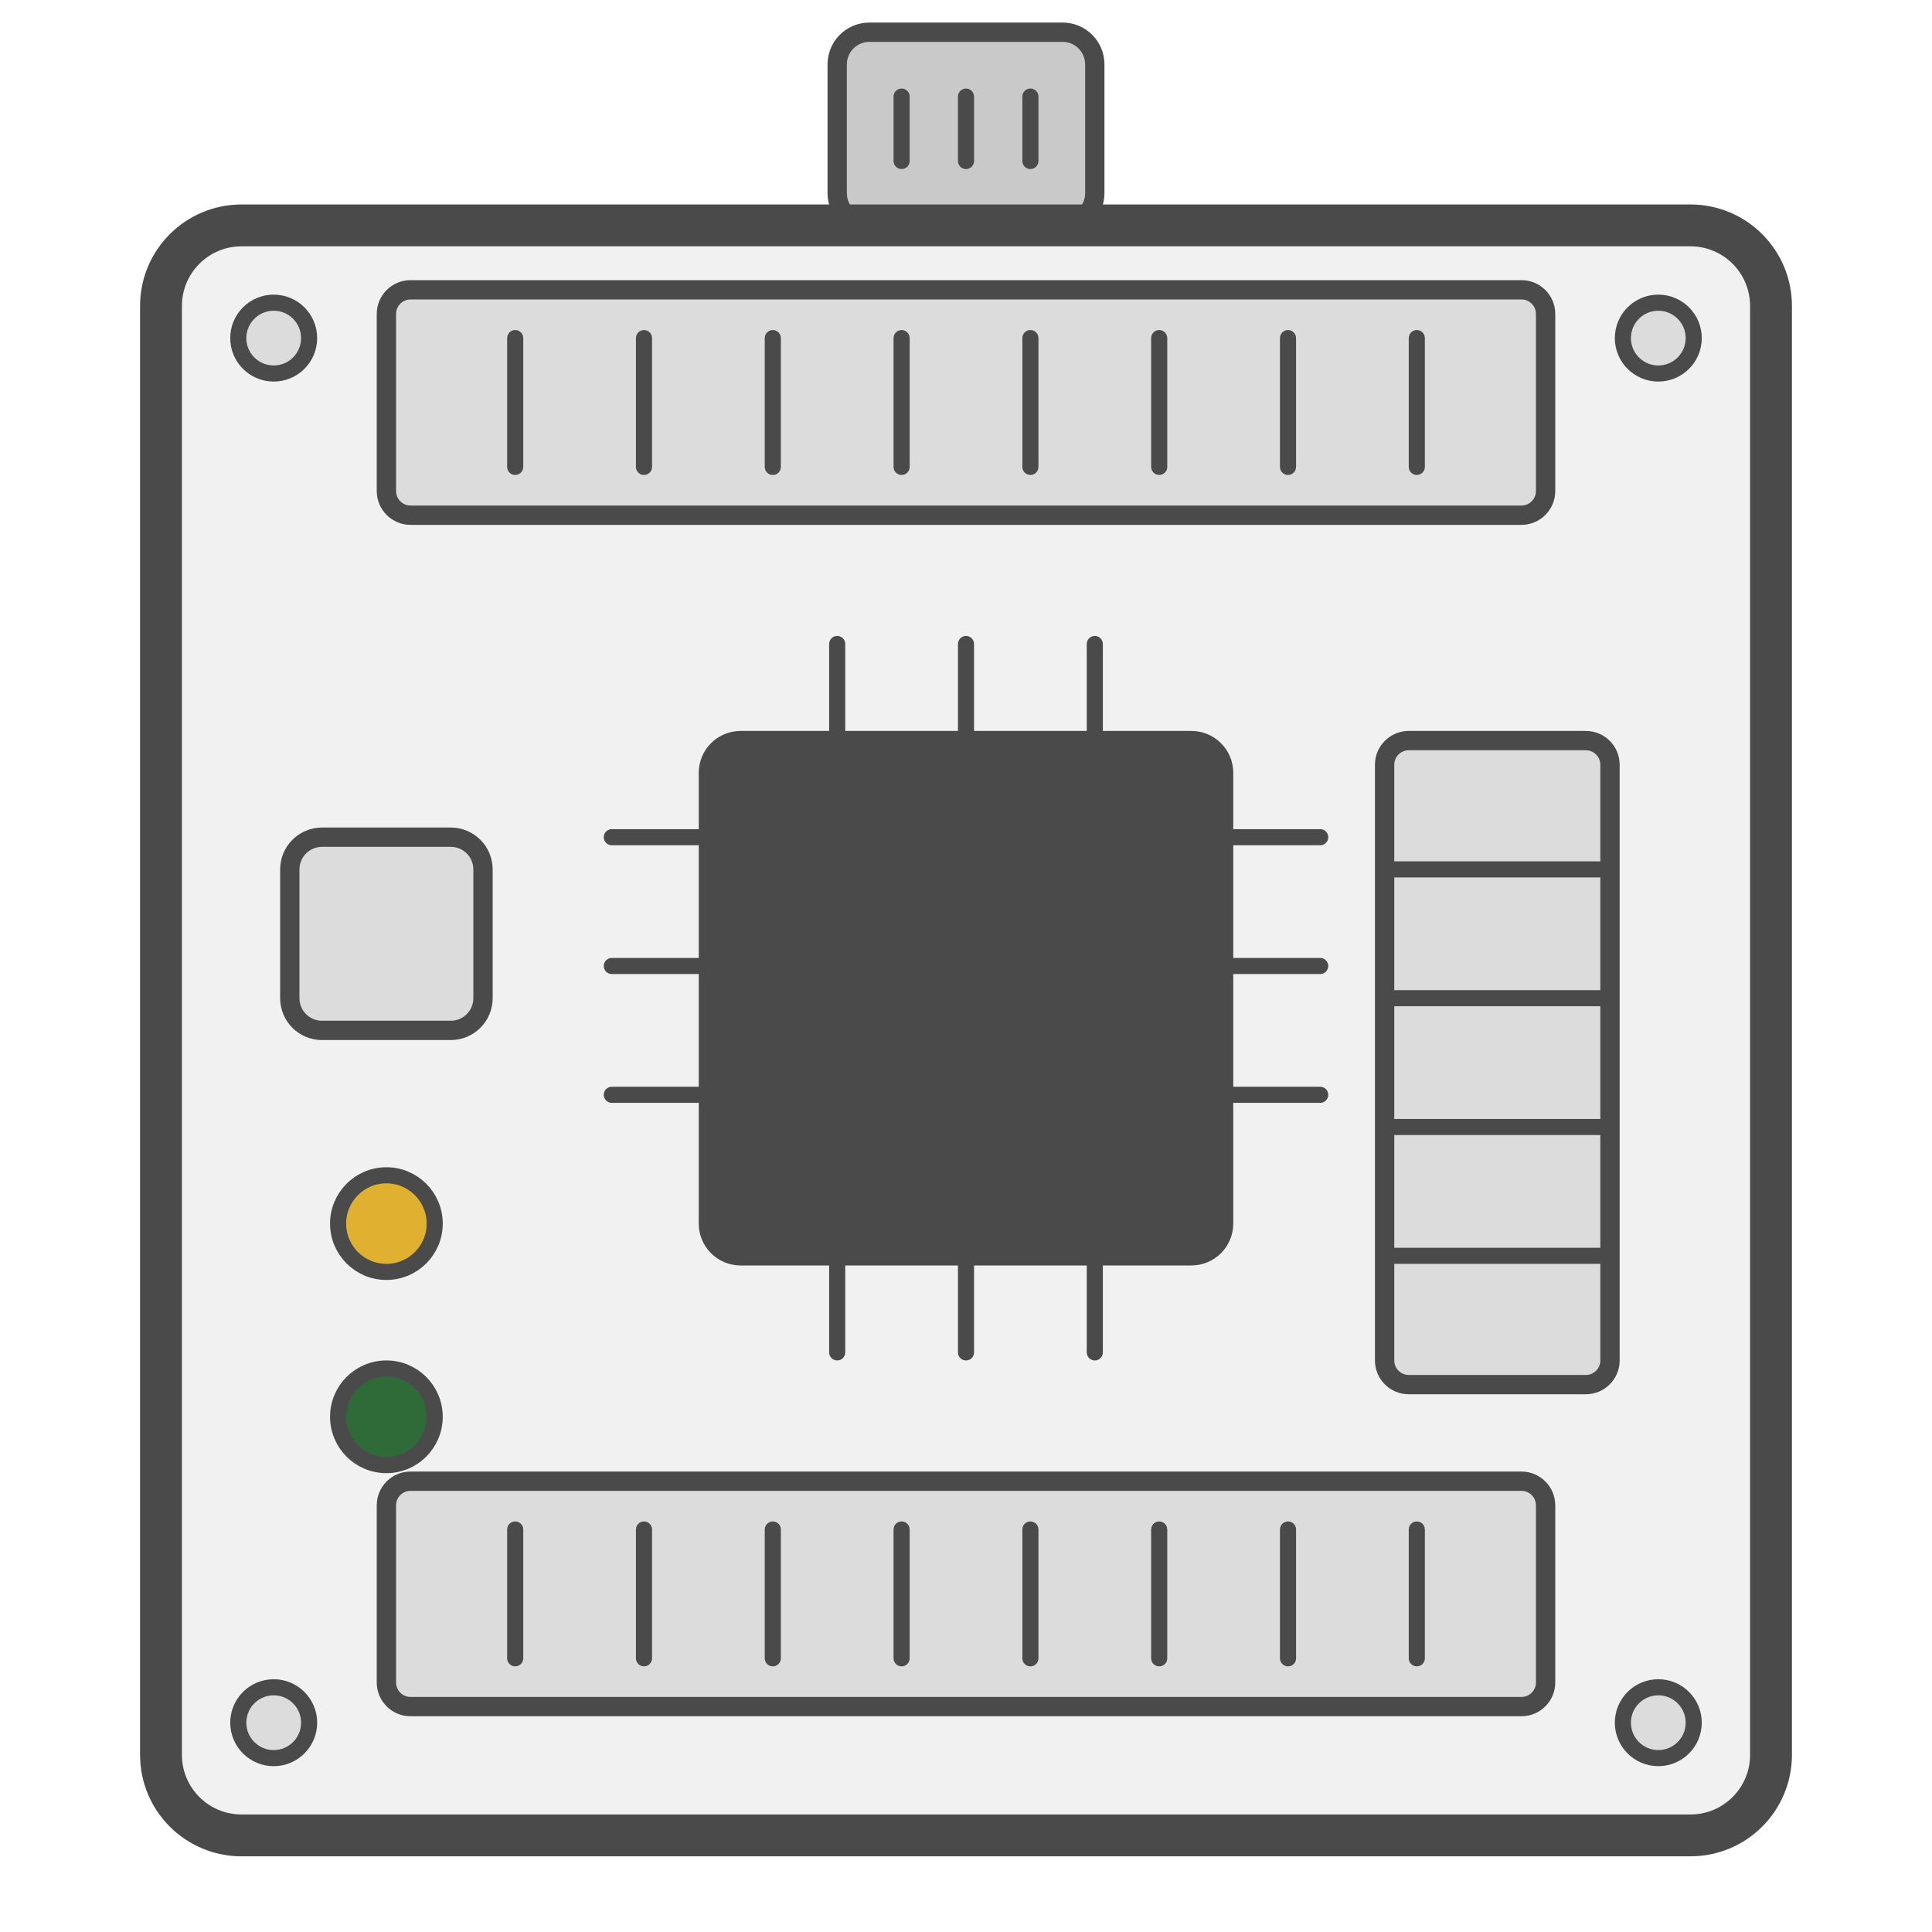
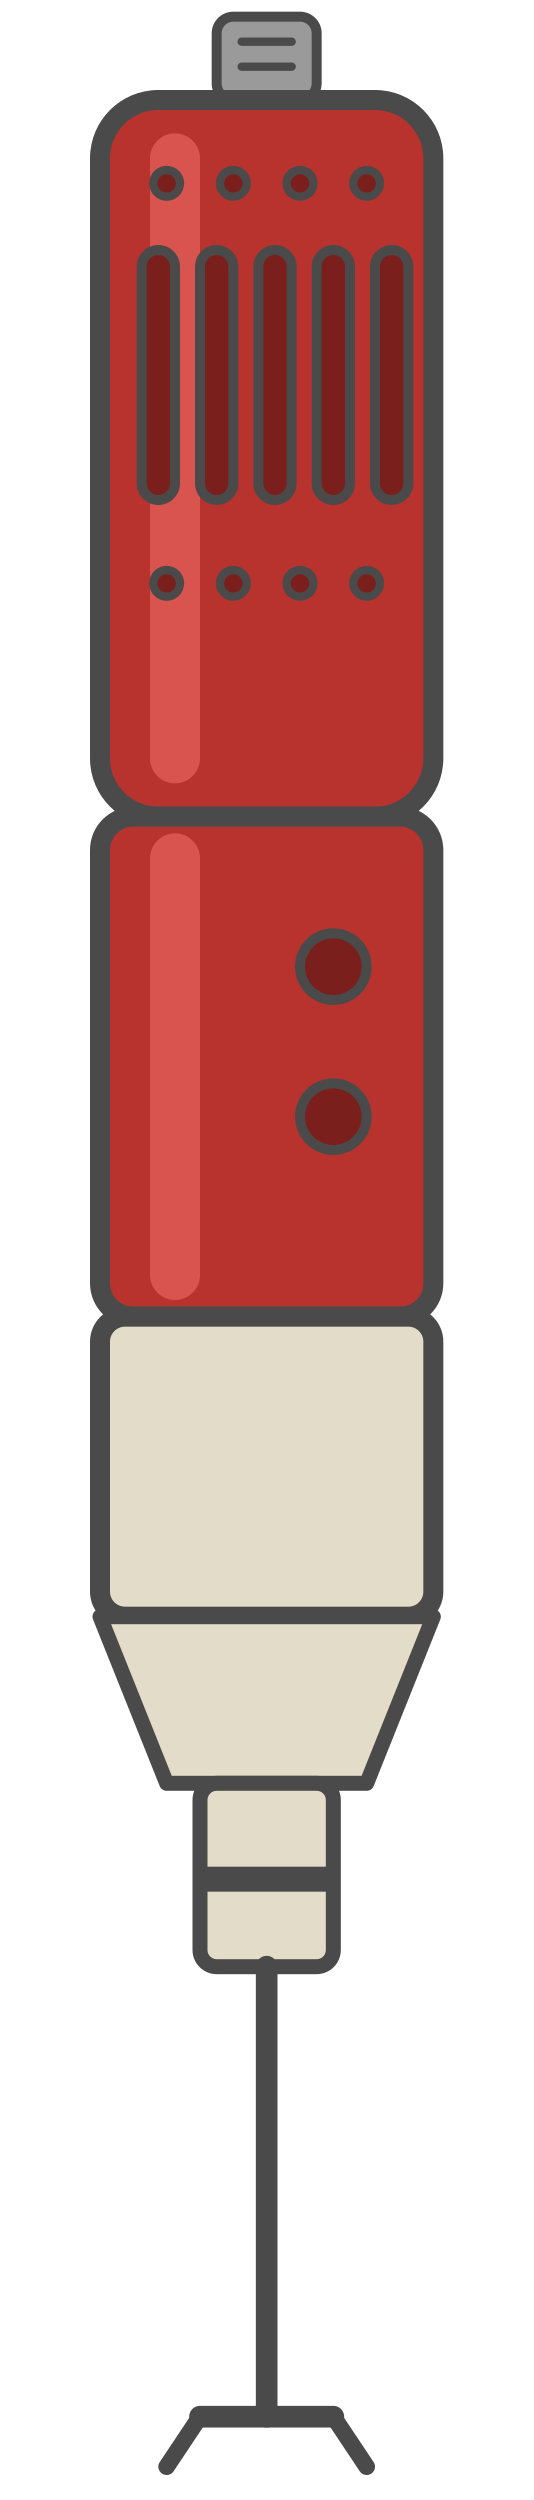
- <svg xmlns="http://www.w3.org/2000/svg" viewBox="0 0 120 120">
+ <svg xmlns="http://www.w3.org/2000/svg" viewBox="0 0 64 300">
  <g fill="none" stroke="#4A4A4A" stroke-width="1.8" stroke-linejoin="round" stroke-linecap="round">
-     <rect x="52" y="2" width="16" height="12" rx="2" fill="#C9C9C9" stroke-width="1.2" />
-     <path d="M56 6v4M60 6v4M64 6v4" stroke-width="1" />
-     <rect x="10" y="14" width="100" height="100" rx="5" fill="#F1F1F1" stroke-width="2.6" />
-     <circle cx="17" cy="21" r="2.2" fill="#DCDCDC" stroke-width="1" />
-     <circle cx="103" cy="21" r="2.2" fill="#DCDCDC" stroke-width="1" />
-     <circle cx="17" cy="107" r="2.2" fill="#DCDCDC" stroke-width="1" />
-     <circle cx="103" cy="107" r="2.2" fill="#DCDCDC" stroke-width="1" />
-     <rect x="24" y="18" width="72" height="14" rx="1.5" fill="#DCDCDC" stroke-width="1.2" />
-     <path d="M32 21v8M40 21v8M48 21v8M56 21v8M64 21v8M72 21v8M80 21v8M88 21v8" stroke-width="1" />
-     <rect x="44" y="46" width="32" height="32" rx="2" fill="#4A4A4A" stroke-width="1.2" />
-     <path d="M38 52h6M38 60h6M38 68h6M76 52h6M76 60h6M76 68h6M52 40v6M60 40v6M68 40v6M52 78v6M60 78v6M68 78v6" stroke-width="1" />
-     <rect x="18" y="52" width="12" height="12" rx="2" fill="#DCDCDC" stroke-width="1.2" />
-     <circle cx="24" cy="76" r="3" fill="#E0B030" stroke-width="1" />
-     <circle cx="24" cy="88" r="3" fill="#2F6B38" stroke-width="1" />
-     <rect x="86" y="46" width="14" height="40" rx="1.5" fill="#DCDCDC" stroke-width="1.2" />
-     <path d="M86 54h14M86 62h14M86 70h14M86 78h14" stroke-width="1" />
-     <rect x="24" y="92" width="72" height="14" rx="1.5" fill="#DCDCDC" stroke-width="1.2" />
-     <path d="M32 95v8M40 95v8M48 95v8M56 95v8M64 95v8M72 95v8M80 95v8M88 95v8" stroke-width="1" />
+     <rect x="26" y="2" width="12" height="10" rx="2" fill="#9A9A9A" stroke-width="1.2" />
+     <path d="M29 5h6M29 8h6" stroke="#4A4A4A" stroke-width="1" />
+     <rect x="12" y="12" width="40" height="86" rx="7" fill="#B8322E" stroke-width="2.4" />
+     <rect x="18" y="16" width="6" height="78" rx="3" fill="#D9534F" stroke="none" />
+     <g stroke="#4A4A4A" stroke-width="1.2" fill="#7A1F1C">
+       <rect x="17" y="30" width="4" height="30" rx="2" />
+       <rect x="24" y="30" width="4" height="30" rx="2" />
+       <rect x="31" y="30" width="4" height="30" rx="2" />
+       <rect x="38" y="30" width="4" height="30" rx="2" />
+       <rect x="45" y="30" width="4" height="30" rx="2" />
+     </g>
+     <g fill="#7A1F1C" stroke="#4A4A4A" stroke-width="1">
+       <circle cx="20" cy="22" r="1.6" />
+       <circle cx="28" cy="22" r="1.6" />
+       <circle cx="36" cy="22" r="1.6" />
+       <circle cx="44" cy="22" r="1.6" />
+       <circle cx="20" cy="70" r="1.6" />
+       <circle cx="28" cy="70" r="1.6" />
+       <circle cx="36" cy="70" r="1.6" />
+       <circle cx="44" cy="70" r="1.6" />
+     </g>
+     <rect x="12" y="98" width="40" height="60" rx="4" fill="#B8322E" stroke-width="2.4" />
+     <rect x="18" y="100" width="6" height="56" rx="3" fill="#D9534F" stroke="none" />
+     <circle cx="40" cy="116" r="4" fill="#7A1F1C" stroke-width="1.2" />
+     <circle cx="40" cy="134" r="4" fill="#7A1F1C" stroke-width="1.2" />
+     <rect x="12" y="158" width="40" height="36" rx="3" fill="#E3DCC8" stroke-width="2.4" />
+     <path d="M12 194 20 214H44L52 194Z" fill="#E3DCC8" stroke-width="1.8" />
+     <rect x="24" y="214" width="16" height="22" rx="2" fill="#E3DCC8" stroke-width="1.8" />
+     <rect x="24" y="224" width="16" height="3" fill="#4A4A4A" stroke="none" />
+     <path d="M32 236v54" stroke-width="2.6" />
+     <path d="M24 290h16" stroke-width="2.6" />
+     <path d="M24 290 20 296M40 290 44 296" stroke-width="2" />
  </g>
</svg>
